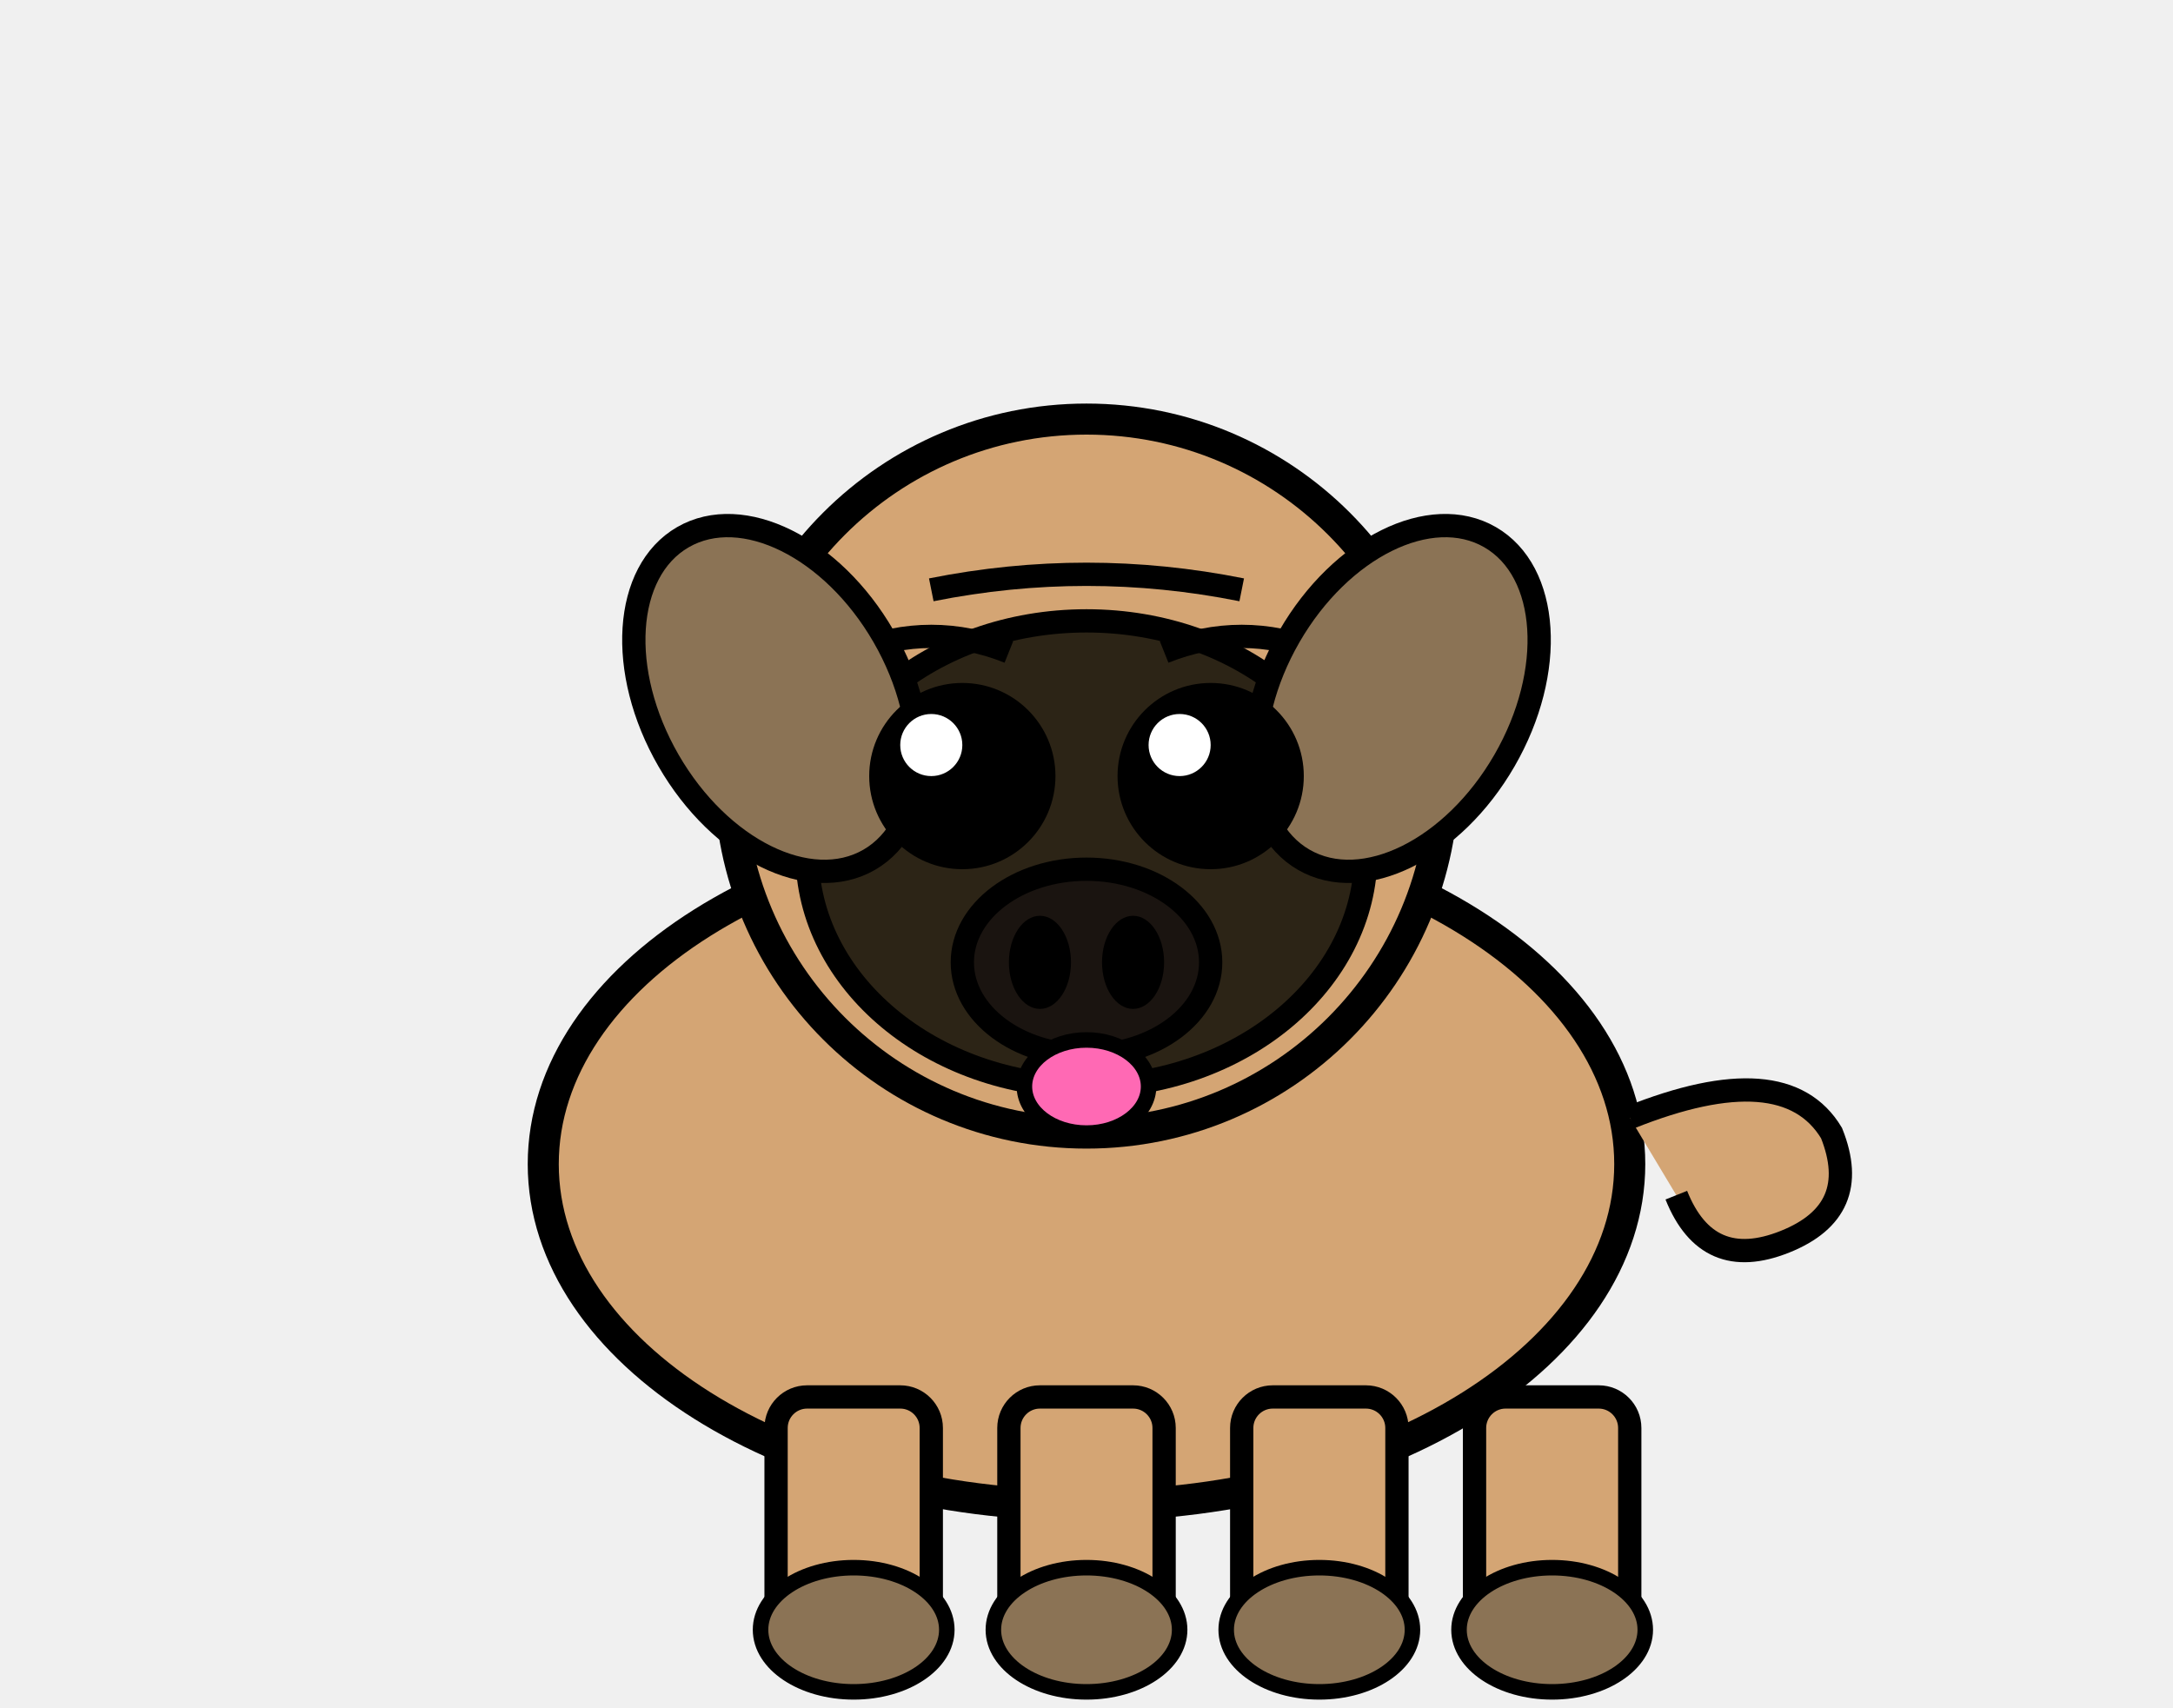
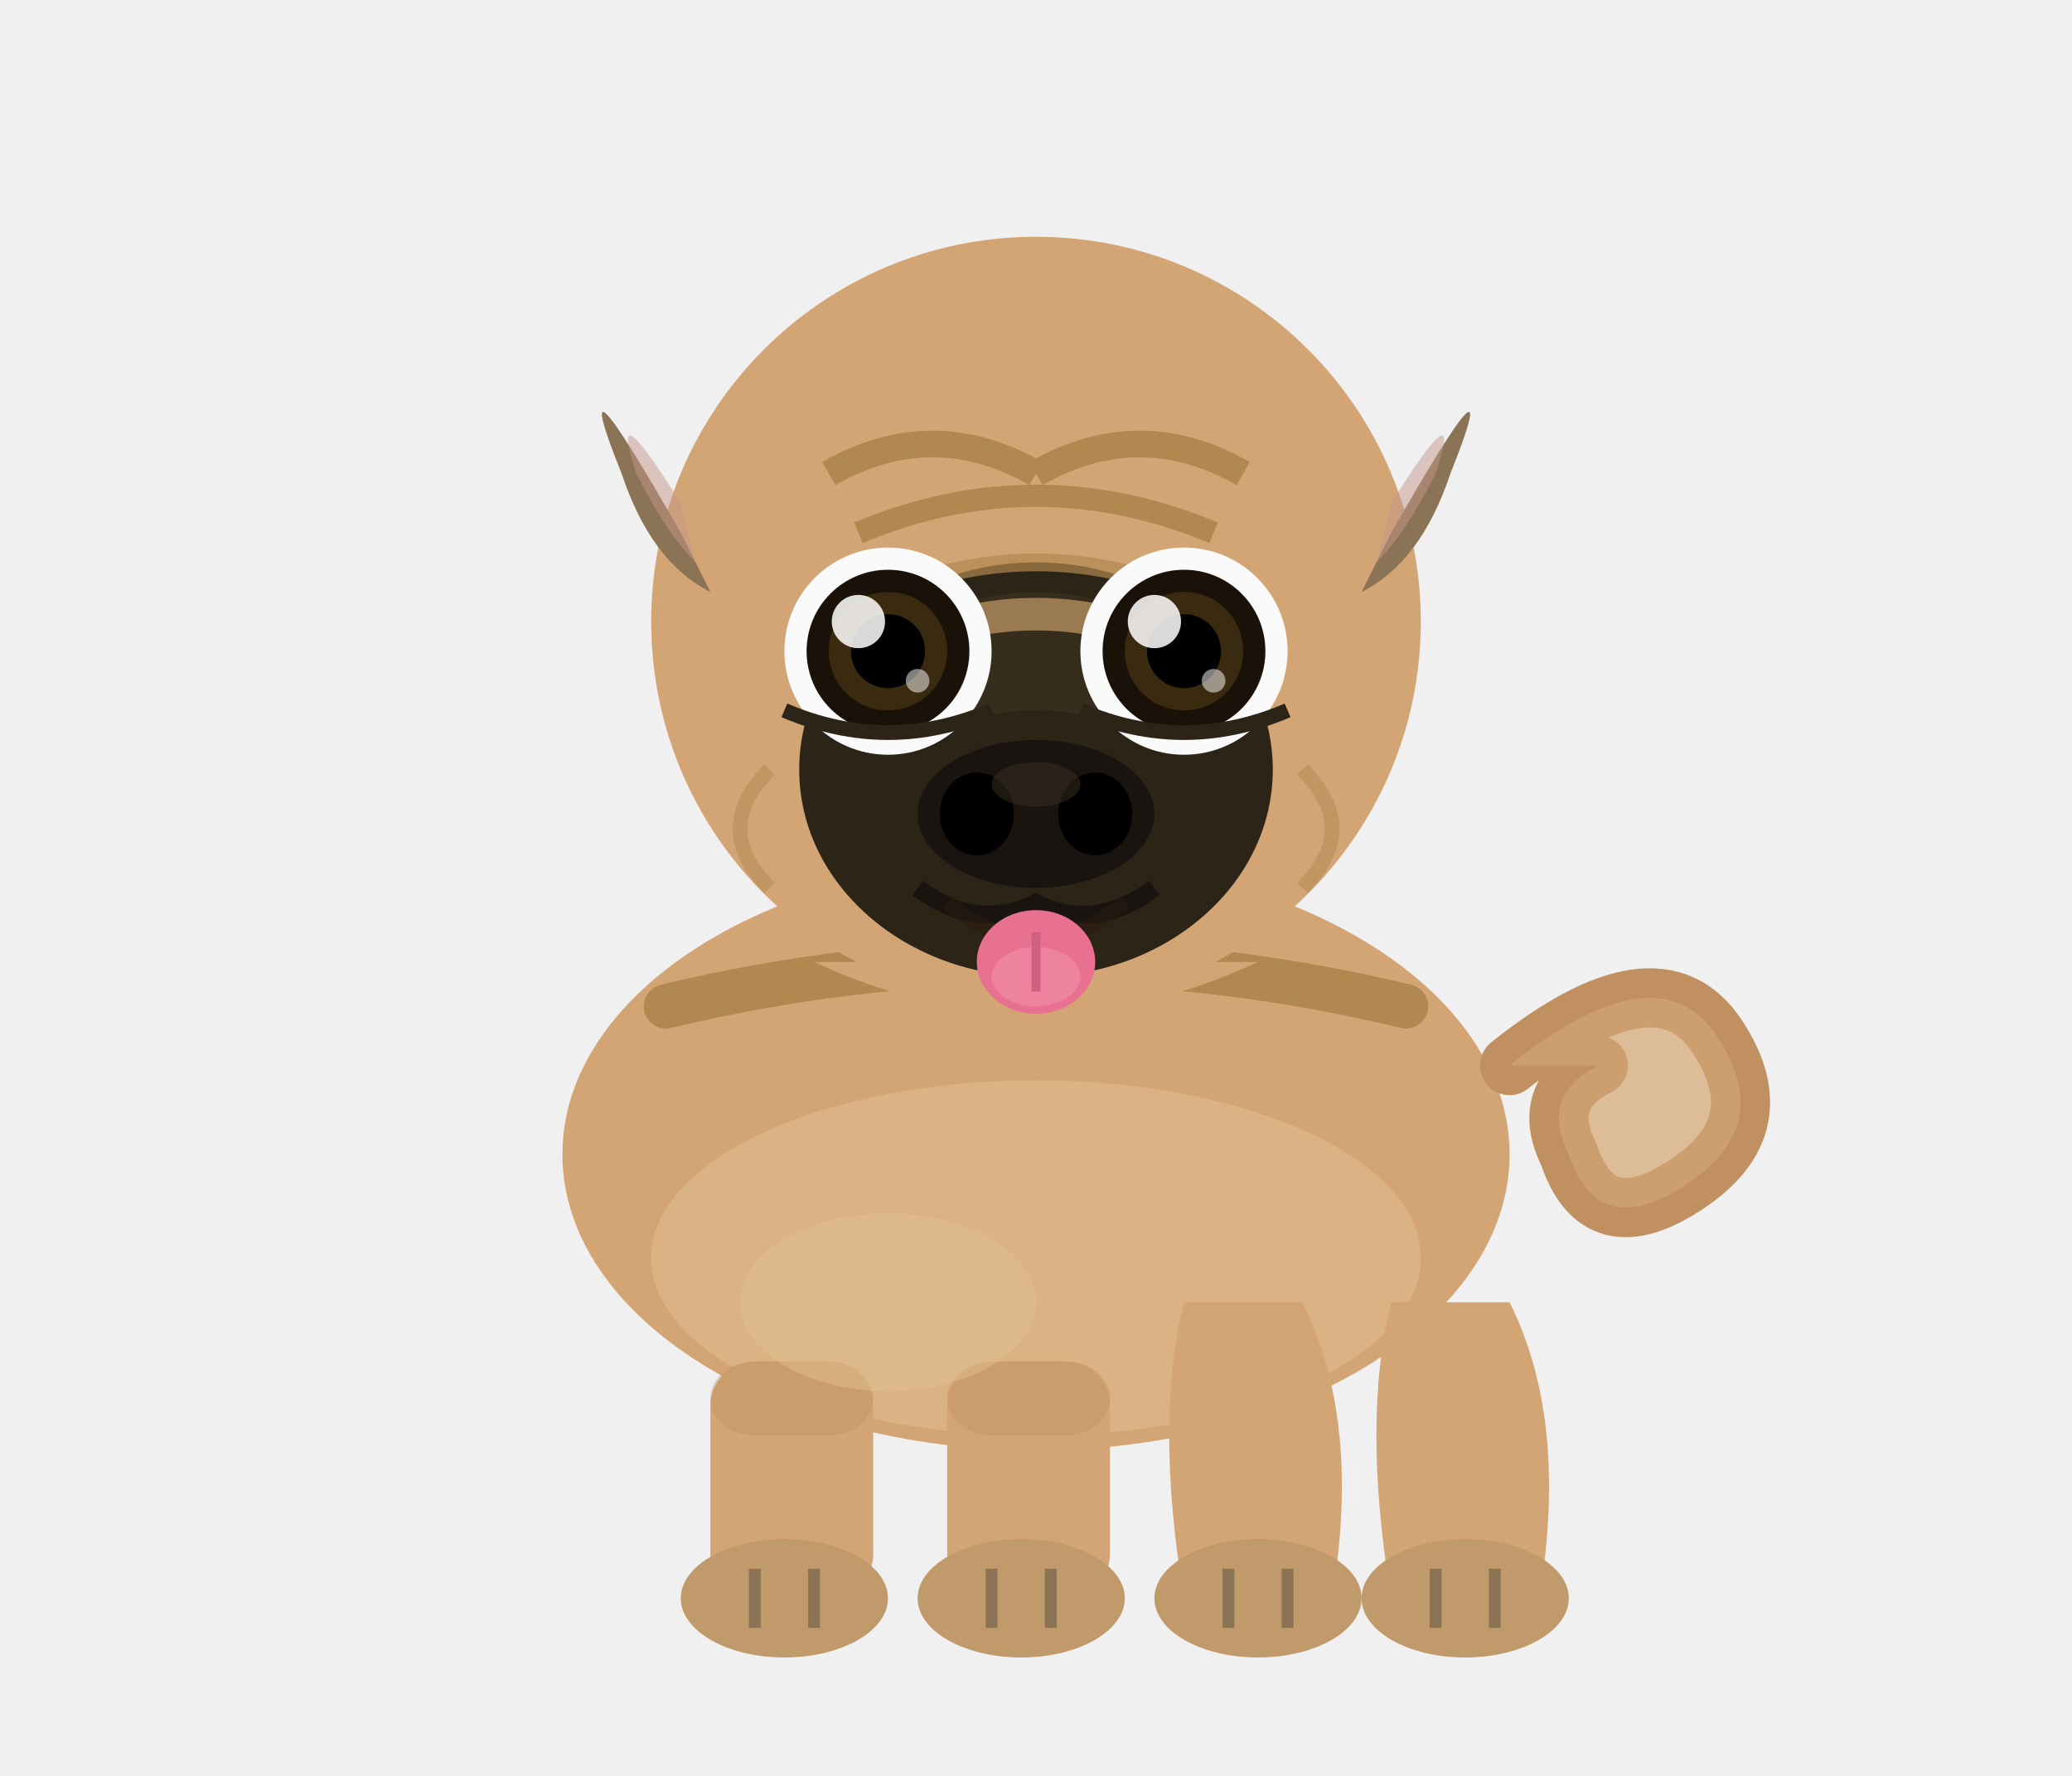
- <svg xmlns="http://www.w3.org/2000/svg" viewBox="0 0 140 110" width="140" height="110">
-   <ellipse cx="70" cy="75" rx="35" ry="22" fill="#D4A574" stroke="#000" stroke-width="2" />
-   <rect x="50" y="90" width="10" height="15" rx="2" fill="#D4A574" stroke="#000" stroke-width="1.5" />
-   <rect x="65" y="90" width="10" height="15" rx="2" fill="#D4A574" stroke="#000" stroke-width="1.5" />
-   <rect x="80" y="90" width="10" height="15" rx="2" fill="#D4A574" stroke="#000" stroke-width="1.5" />
-   <rect x="95" y="90" width="10" height="15" rx="2" fill="#D4A574" stroke="#000" stroke-width="1.5" />
-   <ellipse cx="55" cy="105" rx="6" ry="4" fill="#8B7355" stroke="#000" stroke-width="1" />
-   <ellipse cx="70" cy="105" rx="6" ry="4" fill="#8B7355" stroke="#000" stroke-width="1" />
-   <ellipse cx="85" cy="105" rx="6" ry="4" fill="#8B7355" stroke="#000" stroke-width="1" />
-   <ellipse cx="100" cy="105" rx="6" ry="4" fill="#8B7355" stroke="#000" stroke-width="1" />
-   <circle cx="70" cy="50" r="23" fill="#D4A574" stroke="#000" stroke-width="2" />
-   <ellipse cx="70" cy="55" rx="18" ry="15" fill="#2C2416" stroke="#000" stroke-width="1.5" />
-   <path d="M 55 42 Q 60 40 65 42" fill="none" stroke="#000" stroke-width="1.5" />
-   <path d="M 75 42 Q 80 40 85 42" fill="none" stroke="#000" stroke-width="1.5" />
-   <path d="M 60 38 Q 70 36 80 38" fill="none" stroke="#000" stroke-width="1.5" />
-   <ellipse cx="50" cy="45" rx="8" ry="12" fill="#8B7355" stroke="#000" stroke-width="1.5" transform="rotate(-30 50 45)" />
-   <ellipse cx="90" cy="45" rx="8" ry="12" fill="#8B7355" stroke="#000" stroke-width="1.5" transform="rotate(30 90 45)" />
-   <circle cx="62" cy="50" r="6" fill="#000" />
-   <circle cx="60" cy="48" r="2" fill="#FFFFFF" />
-   <circle cx="78" cy="50" r="6" fill="#000" />
-   <circle cx="76" cy="48" r="2" fill="#FFFFFF" />
-   <ellipse cx="70" cy="62" rx="8" ry="6" fill="#1A1410" stroke="#000" stroke-width="1.5" />
-   <ellipse cx="67" cy="62" rx="2" ry="3" fill="#000" />
-   <ellipse cx="73" cy="62" rx="2" ry="3" fill="#000" />
-   <ellipse cx="70" cy="70" rx="4" ry="3" fill="#FF69B4" stroke="#000" stroke-width="1" />
-   <path d="M 105 72 Q 115 68 118 73 Q 120 78 115 80 Q 110 82 108 77" fill="#D4A574" stroke="#000" stroke-width="1.5" />
+ <svg xmlns="http://www.w3.org/2000/svg" viewBox="0 0 140 120" width="140" height="120">
+   <ellipse cx="70" cy="78" rx="32" ry="20" fill="#D4A574" />
+   <ellipse cx="70" cy="85" rx="26" ry="12" fill="#E0BB90" opacity="0.6" />
+   <path d="M45,68 Q70,62 95,68" stroke="#B08850" stroke-width="3" fill="none" stroke-linecap="round" />
+   <rect x="48" y="92" width="11" height="16" rx="3" fill="#D4A574" />
+   <rect x="64" y="92" width="11" height="16" rx="3" fill="#D4A574" />
+   <path d="M80,88 Q78,96 80,108 L90,108 Q92,96 88,88 Z" fill="#D4A574" />
+   <path d="M94,88 Q92,96 94,108 L104,108 Q106,96 102,88 Z" fill="#D4A574" />
+   <rect x="48" y="92" width="11" height="5" rx="3" fill="#C09060" opacity="0.4" />
+   <rect x="64" y="92" width="11" height="5" rx="3" fill="#C09060" opacity="0.4" />
+   <ellipse cx="53" cy="108" rx="7" ry="4" fill="#C09A6A" />
+   <ellipse cx="69" cy="108" rx="7" ry="4" fill="#C09A6A" />
+   <ellipse cx="85" cy="108" rx="7" ry="4" fill="#C09A6A" />
+   <ellipse cx="99" cy="108" rx="7" ry="4" fill="#C09A6A" />
+   <line x1="51" y1="106" x2="51" y2="110" stroke="#8B7355" stroke-width="0.8" />
+   <line x1="55" y1="106" x2="55" y2="110" stroke="#8B7355" stroke-width="0.8" />
+   <line x1="67" y1="106" x2="67" y2="110" stroke="#8B7355" stroke-width="0.8" />
+   <line x1="71" y1="106" x2="71" y2="110" stroke="#8B7355" stroke-width="0.8" />
+   <line x1="83" y1="106" x2="83" y2="110" stroke="#8B7355" stroke-width="0.8" />
+   <line x1="87" y1="106" x2="87" y2="110" stroke="#8B7355" stroke-width="0.8" />
+   <line x1="97" y1="106" x2="97" y2="110" stroke="#8B7355" stroke-width="0.8" />
+   <line x1="101" y1="106" x2="101" y2="110" stroke="#8B7355" stroke-width="0.8" />
+   <path d="M102,72 Q112,64 116,70 Q120,76 114,80 Q108,84 106,78 Q104,74 108,72" fill="none" stroke="#C09060" stroke-width="4" stroke-linecap="round" />
+   <path d="M102,72 Q112,64 116,70 Q120,76 114,80 Q108,84 106,78 Q104,74 108,72" fill="#D4A574" opacity="0.7" />
+   <path d="M55,65 Q70,72 85,65" fill="#D4A574" />
+   <circle cx="70" cy="42" r="26" fill="#D4A574" />
+   <ellipse cx="70" cy="52" rx="16" ry="14" fill="#2C2416" />
+   <path d="M62,42 Q70,38 78,42 L78,50 Q70,46 62,50 Z" fill="#3A3020" opacity="0.7" />
+   <path d="M56,32 Q63,28 70,32" stroke="#B08850" stroke-width="1.8" fill="none" />
+   <path d="M70,32 Q77,28 84,32" stroke="#B08850" stroke-width="1.8" fill="none" />
+   <path d="M58,36 Q70,31 82,36" stroke="#B08850" stroke-width="1.5" fill="none" />
+   <path d="M60,40 Q70,36 80,40" stroke="#B08850" stroke-width="1.2" fill="none" opacity="0.7" />
+   <path d="M62,43 Q70,40 78,43" stroke="#9A7A50" stroke-width="2.2" fill="none" />
+   <path d="M46,36 Q38,22 42,32 Q44,38 48,40 Z" fill="#8B7355" />
+   <path d="M94,36 Q102,22 98,32 Q96,38 92,40 Z" fill="#8B7355" />
+   <path d="M46,34 Q41,26 43,32 Q45,36 47,38 Z" fill="#C4988A" opacity="0.5" />
+   <path d="M94,34 Q99,26 97,32 Q95,36 93,38 Z" fill="#C4988A" opacity="0.5" />
+   <circle cx="60" cy="44" r="7" fill="#FAFAFA" />
+   <circle cx="80" cy="44" r="7" fill="#FAFAFA" />
+   <circle cx="60" cy="44" r="5.5" fill="#1A1208" />
+   <circle cx="80" cy="44" r="5.5" fill="#1A1208" />
+   <circle cx="60" cy="44" r="4" fill="#3A2A10" />
+   <circle cx="80" cy="44" r="4" fill="#3A2A10" />
+   <circle cx="60" cy="44" r="2.5" fill="#000" />
+   <circle cx="80" cy="44" r="2.5" fill="#000" />
+   <circle cx="58" cy="42" r="1.8" fill="#fff" opacity="0.85" />
+   <circle cx="78" cy="42" r="1.8" fill="#fff" opacity="0.85" />
+   <circle cx="62" cy="46" r="0.8" fill="#fff" opacity="0.5" />
+   <circle cx="82" cy="46" r="0.8" fill="#fff" opacity="0.5" />
+   <path d="M53,48 Q60,51 67,48" stroke="#2C2416" stroke-width="1" fill="none" />
+   <path d="M73,48 Q80,51 87,48" stroke="#2C2416" stroke-width="1" fill="none" />
+   <ellipse cx="70" cy="55" rx="8" ry="5" fill="#1A1410" />
+   <ellipse cx="66" cy="55" rx="2.5" ry="2.8" fill="#000" />
+   <ellipse cx="74" cy="55" rx="2.5" ry="2.8" fill="#000" />
+   <ellipse cx="70" cy="53" rx="3" ry="1.5" fill="#3A3020" opacity="0.5" />
+   <path d="M62,60 Q66,63 70,61 Q74,63 78,60" stroke="#1A1410" stroke-width="1.2" fill="none" />
+   <path d="M64,61 Q70,66 76,61" stroke="#2A1A10" stroke-width="1" fill="none" opacity="0.6" />
+   <ellipse cx="70" cy="65" rx="4" ry="3.5" fill="#E87090" />
+   <ellipse cx="70" cy="66" rx="3" ry="2" fill="#F090A8" opacity="0.6" />
+   <line x1="70" y1="63" x2="70" y2="67" stroke="#D06080" stroke-width="0.6" />
+   <path d="M52,52 Q48,56 52,60" stroke="#B08850" stroke-width="1" fill="none" opacity="0.5" />
+   <path d="M88,52 Q92,56 88,60" stroke="#B08850" stroke-width="1" fill="none" opacity="0.5" />
+   <ellipse cx="60" cy="88" rx="10" ry="6" fill="#E0C090" opacity="0.5" />
</svg>
